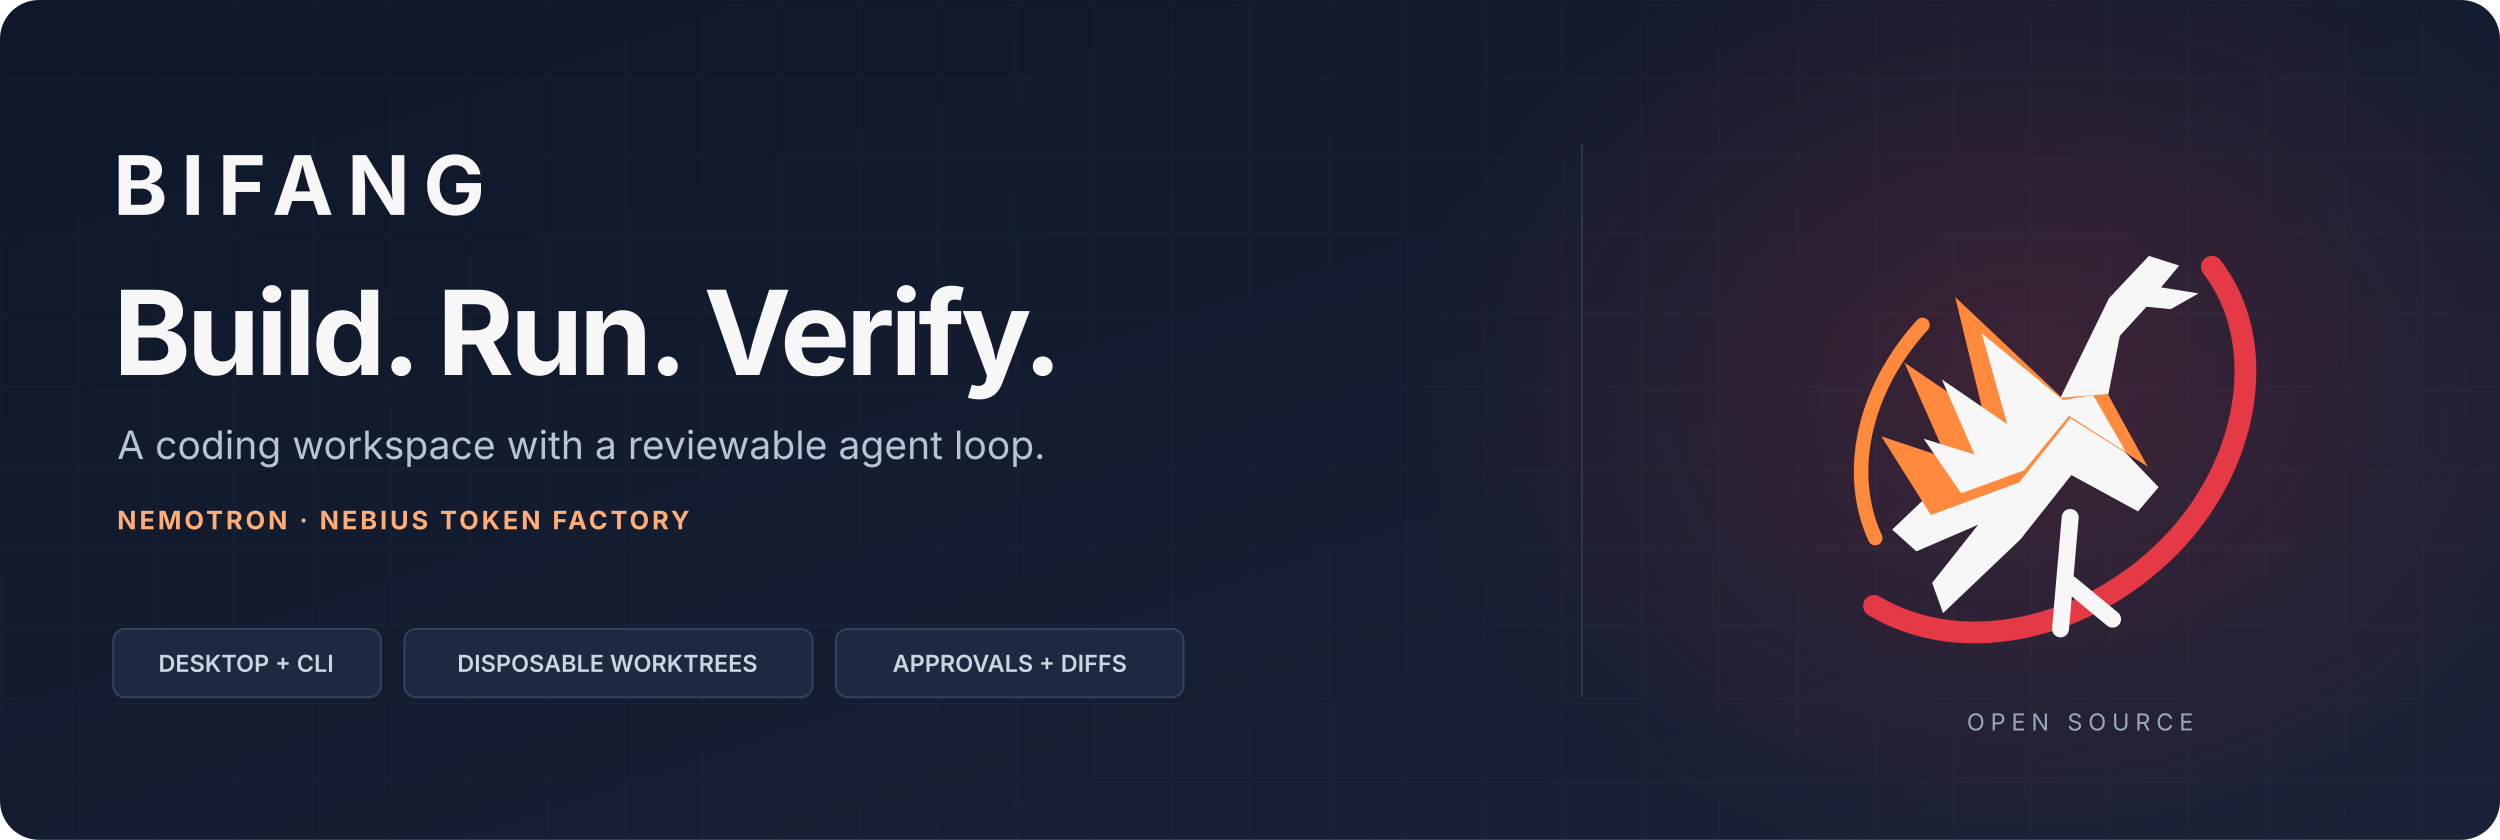
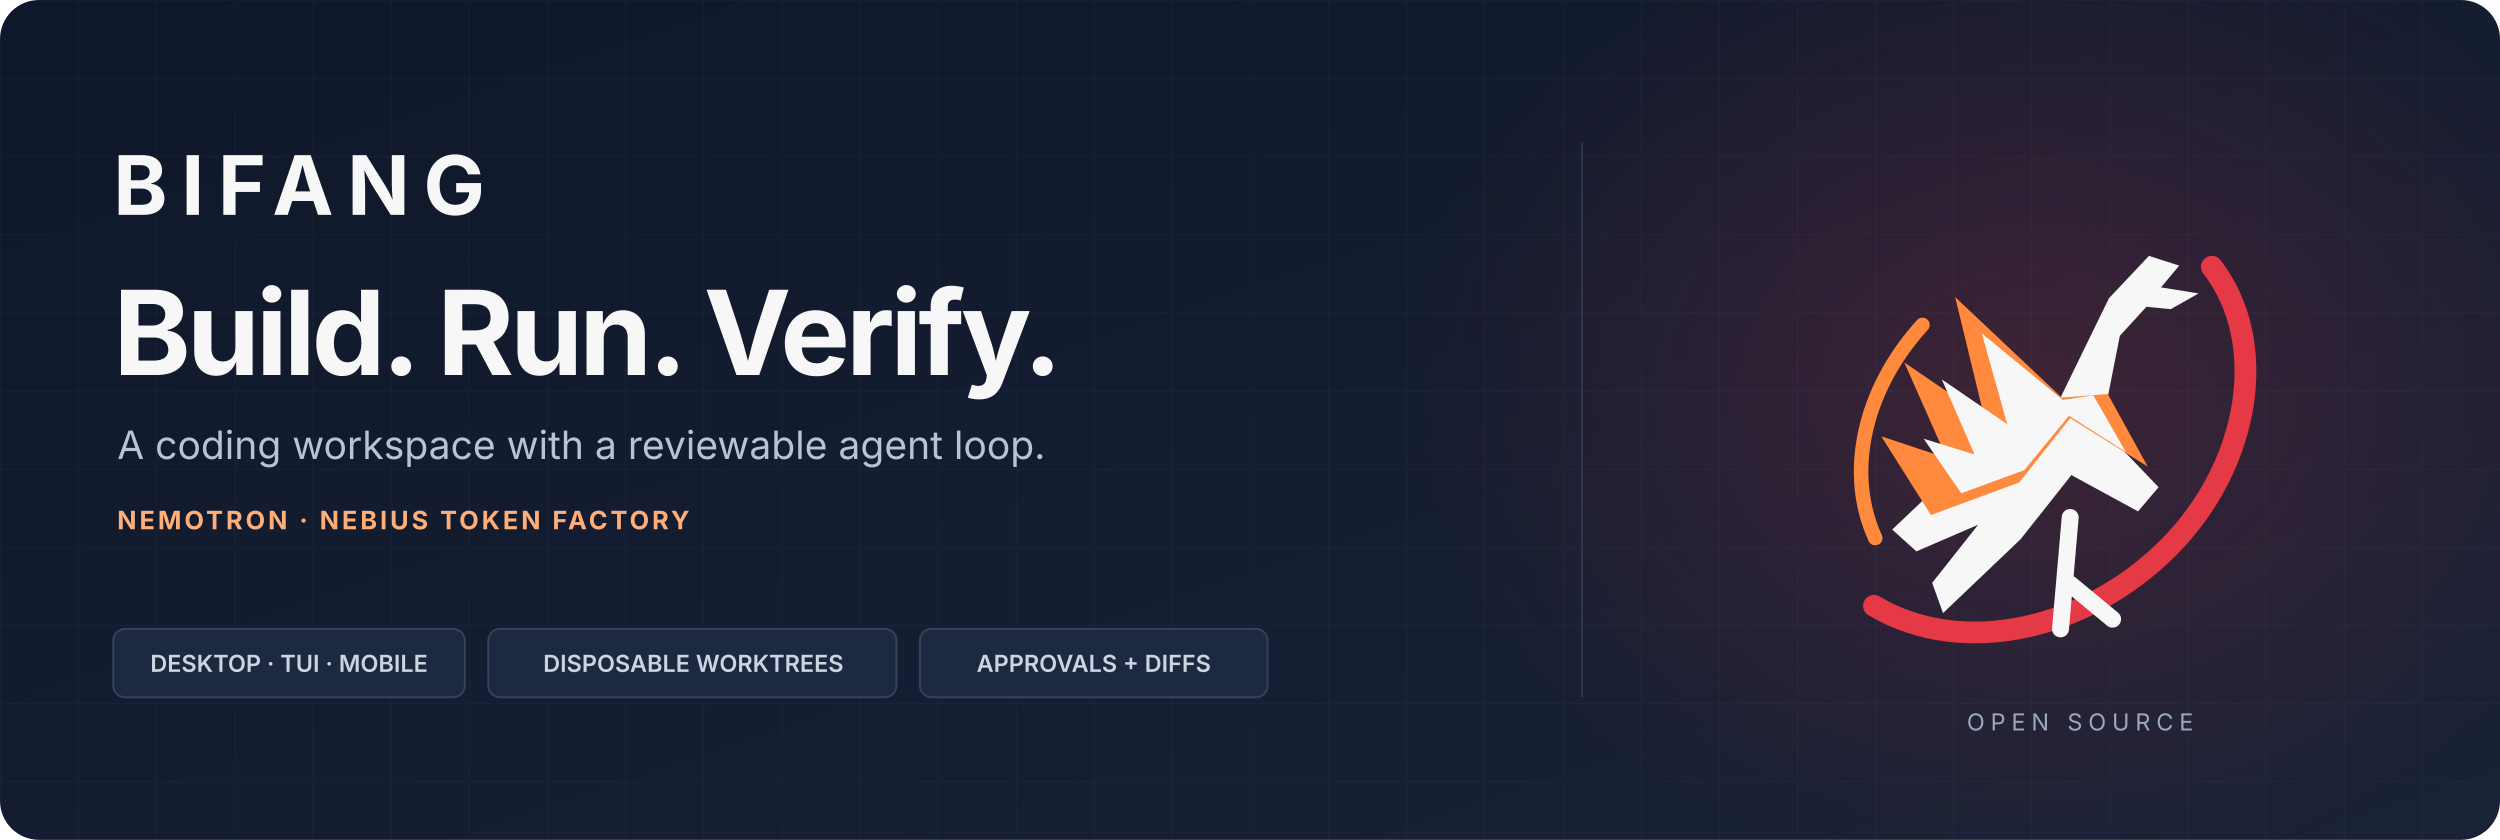
<svg xmlns="http://www.w3.org/2000/svg" viewBox="0 0 1280 430" role="img" aria-labelledby="title desc">
  <defs>
    <linearGradient id="background" x2="1" y2="1">
      <stop stop-color="#0F172A" />
      <stop offset="1" stop-color="#192237" />
    </linearGradient>
    <radialGradient id="heat">
      <stop stop-color="#E63946" stop-opacity=".2" />
      <stop offset="1" stop-color="#E63946" stop-opacity="0" />
    </radialGradient>
    <linearGradient id="fire">
      <stop stop-color="#E63946" />
      <stop offset="1" stop-color="#FF8A3D" />
    </linearGradient>
    <pattern id="grid" width="40" height="40" patternUnits="userSpaceOnUse">
      <path d="M40 0H0V40" fill="none" stroke="#64748B" stroke-opacity=".07" />
    </pattern>
  </defs>
  <rect width="1280" height="430" rx="20" fill="url(#background)" />
  <rect width="1280" height="430" rx="20" fill="url(#grid)" />
  <ellipse cx="1040" cy="200" rx="320" ry="260" fill="url(#heat)" />
  <path d="M58 54h36" stroke="url(#fire)" stroke-width="4" stroke-linecap="round" />
  <text x="58" y="110" fill="#F7F7F7" font-family="Inter,Segoe UI,sans-serif" font-size="42" font-weight="750" letter-spacing="7">BIFANG</text>
  <text x="58" y="192" fill="#F7F7F7" font-family="Inter,Segoe UI,sans-serif" font-size="60" font-weight="750" letter-spacing="-2">Build. Run. Verify.</text>
  <text x="60" y="235" fill="#B8C3D6" font-family="Inter,Segoe UI,sans-serif" font-size="20">A coding workspace with a reviewable agent loop.</text>
  <text x="60" y="271" fill="#FFAE77" font-family="Inter,Segoe UI,sans-serif" font-size="13" font-weight="650" letter-spacing="1.5">NEMOTRON · NEBIUS TOKEN FACTORY</text>
  <g font-family="Inter,Segoe UI,sans-serif" font-size="12" font-weight="600" fill="#CCD5E2">
-     <rect x="58" y="322" width="137" height="35" rx="6" fill="#1C2940" stroke="#34435D" />
-     <text x="126" y="344" text-anchor="middle">DESKTOP + CLI</text>
-     <rect x="207" y="322" width="209" height="35" rx="6" fill="#1C2940" stroke="#34435D" />
-     <text x="311" y="344" text-anchor="middle">DISPOSABLE WORKTREES</text>
-     <rect x="428" y="322" width="178" height="35" rx="6" fill="#1C2940" stroke="#34435D" />
-     <text x="517" y="344" text-anchor="middle">APPROVALS + DIFFS</text>
+     <rect x="58" y="322" width="180" height="35" rx="6" fill="#1C2940" stroke="#34435D" />
+     <text x="148" y="344" text-anchor="middle">DESKTOP · TUI · MOBILE</text>
+     <rect x="250" y="322" width="209" height="35" rx="6" fill="#1C2940" stroke="#34435D" />
+     <text x="355" y="344" text-anchor="middle">DISPOSABLE WORKTREES</text>
+     <rect x="471" y="322" width="178" height="35" rx="6" fill="#1C2940" stroke="#34435D" />
+     <text x="560" y="344" text-anchor="middle">APPROVALS + DIFFS</text>
  </g>
  <path d="M810 73v284" stroke="#34435D" stroke-opacity=".65" />
  <g transform="translate(882 56) scale(.62)">
    <path d="M404 130c48 62 32 163-35 231-67 68-170 93-244 49" stroke="#E63946" stroke-width="18" stroke-linecap="round" fill="none" />
    <path d="M126 354c-24-52-11-121 39-176" stroke="#FF8A3D" stroke-width="12" stroke-linecap="round" fill="none" />
    <path d="m180 309 99-71 40-82 33-35 25 8-15 18 31 5-23 13-20-2-22 24-15 76 47 49-17 20-55-30-42 53-64 61-9-25 38-48-51 22-20-18Z" fill="#F7F7F7" />
    <path d="m280 238-88-83 24 99-66-45 35 79-54-18 41 65 73-27 42-53 64 40-33-60" fill="#FF8A3D" />
    <path d="m281 240-67-55 21 75-54-37 27 62-42-13 31 45 52-19 37-45 47 30-27-47" fill="#F7F7F7" />
    <path d="m287 337-8 92m8-37 35 29" stroke="#F7F7F7" stroke-width="14" stroke-linecap="round" stroke-linejoin="round" fill="none" />
  </g>
  <text x="1065" y="374" fill="#9AA9BF" text-anchor="middle" font-family="Inter,Segoe UI,sans-serif" font-size="12" letter-spacing="3">OPEN SOURCE</text>
</svg>
